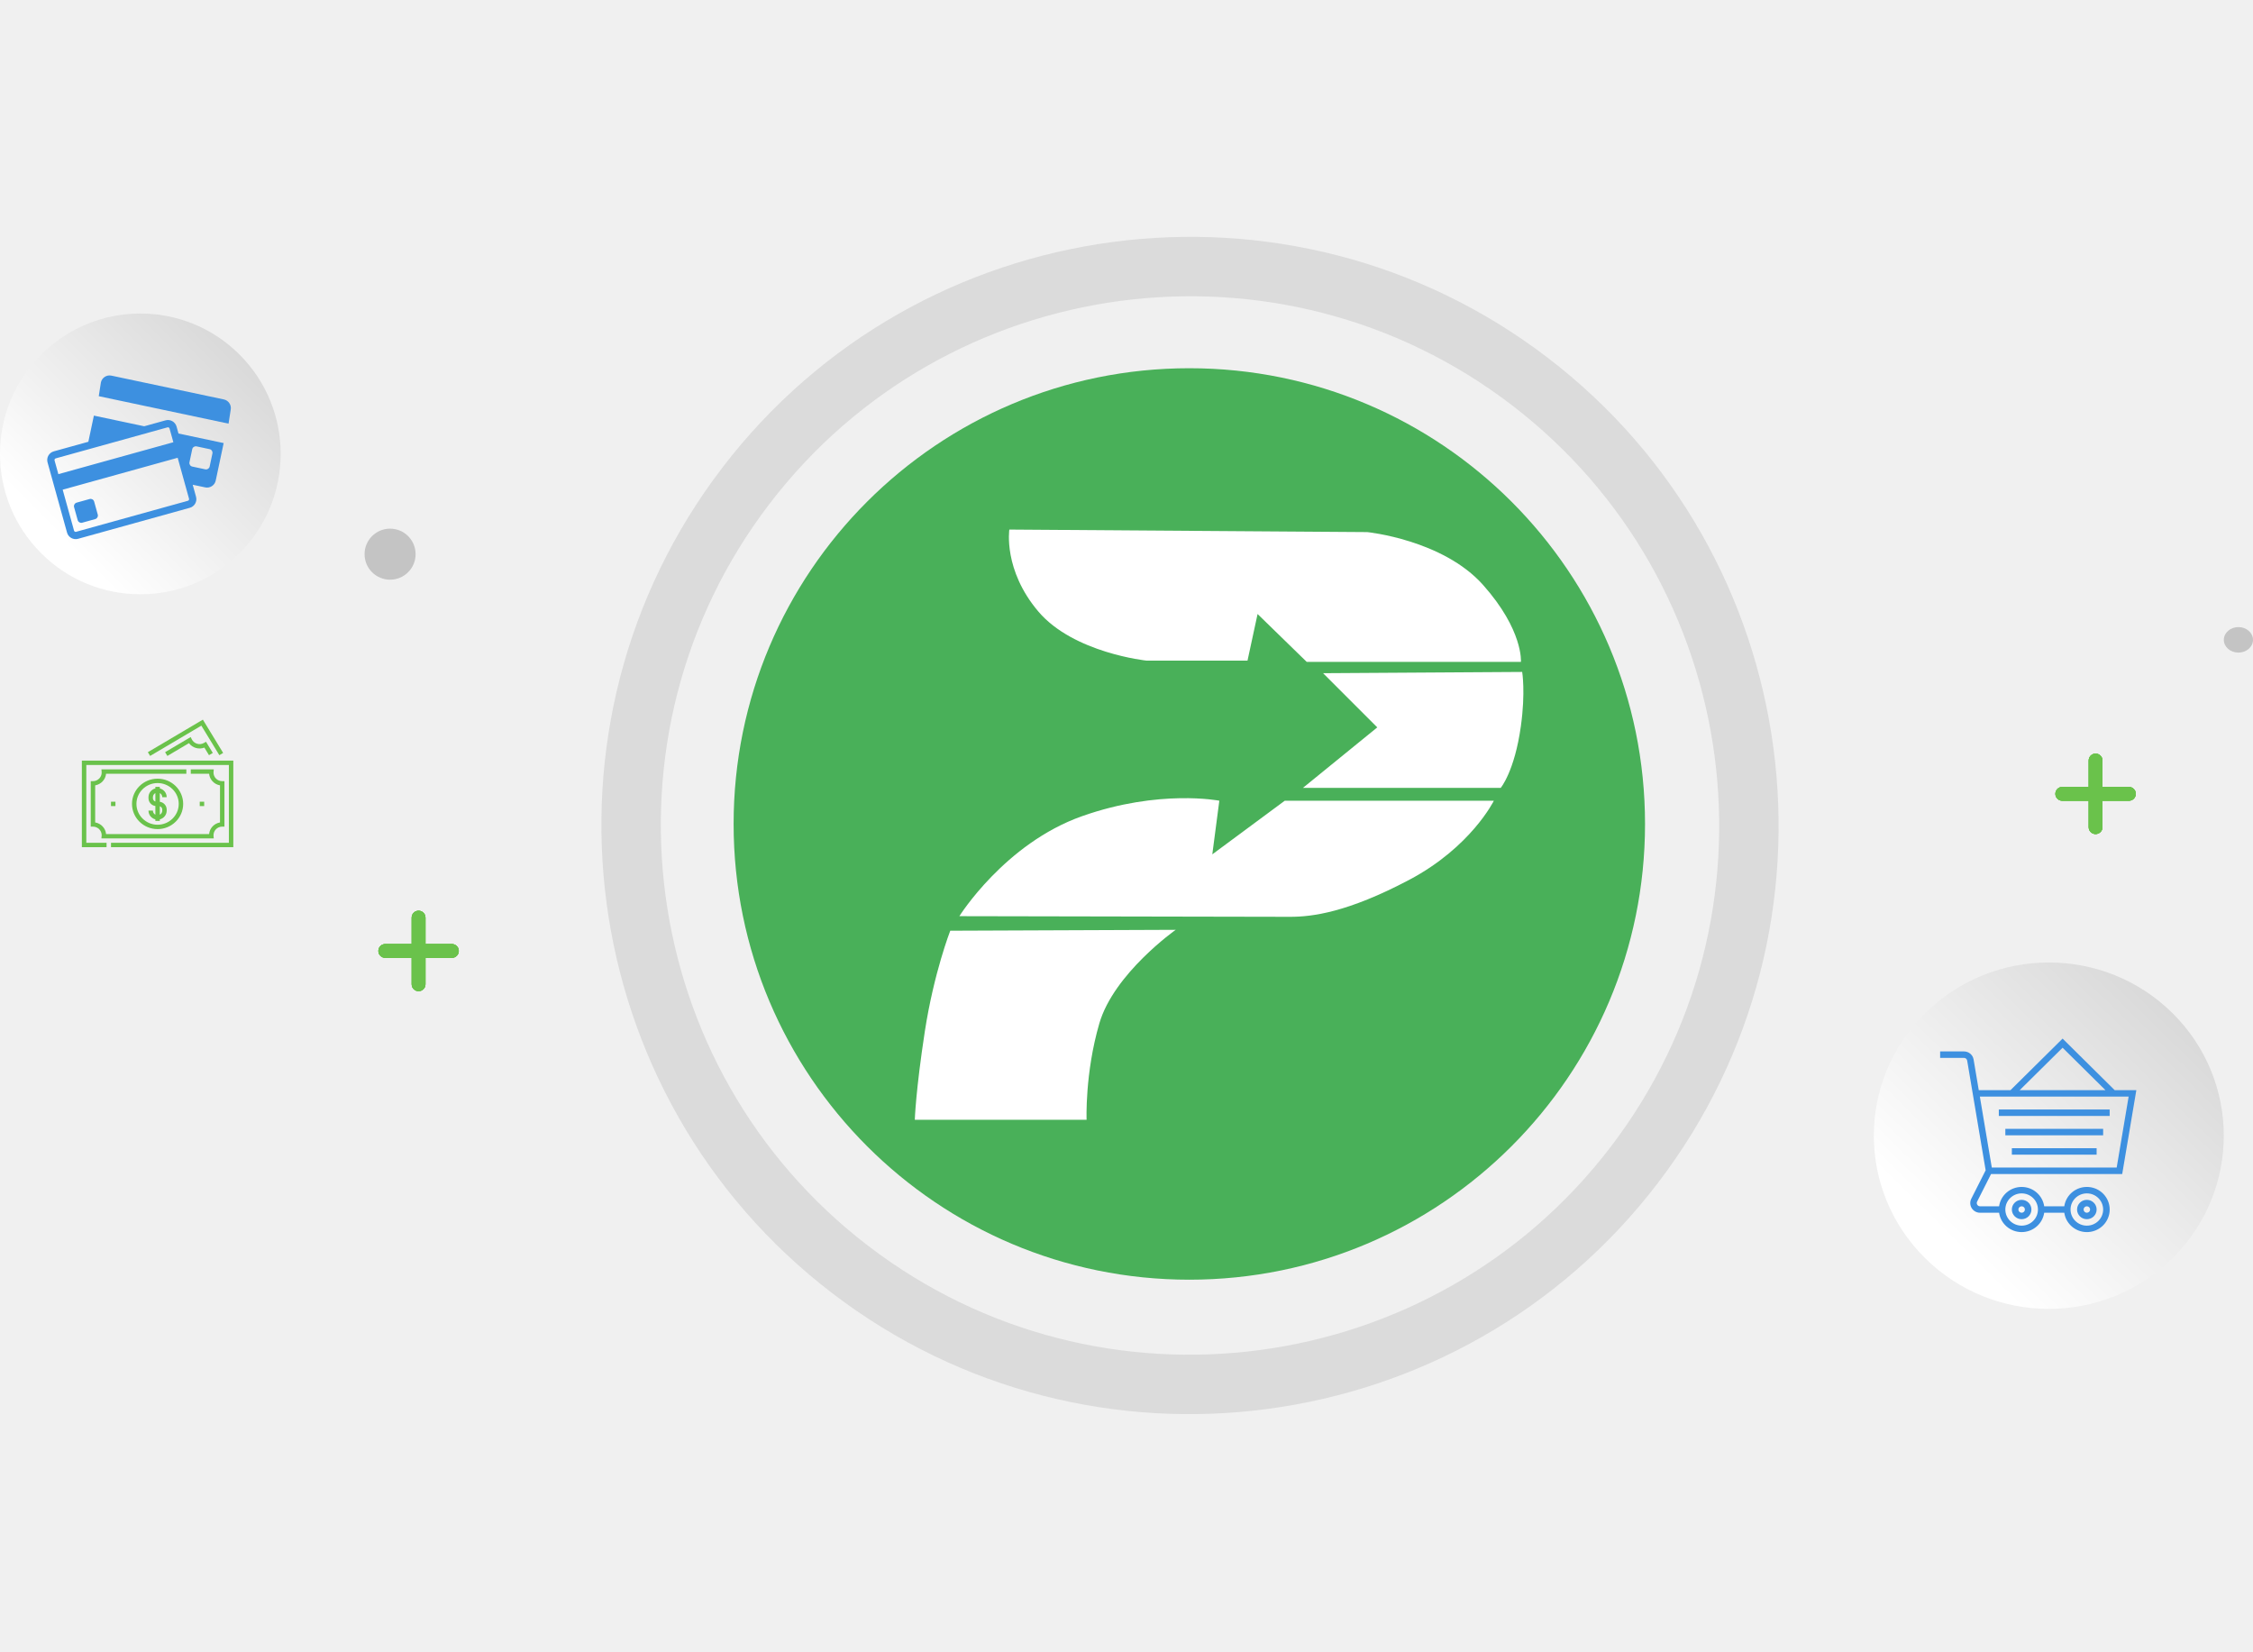
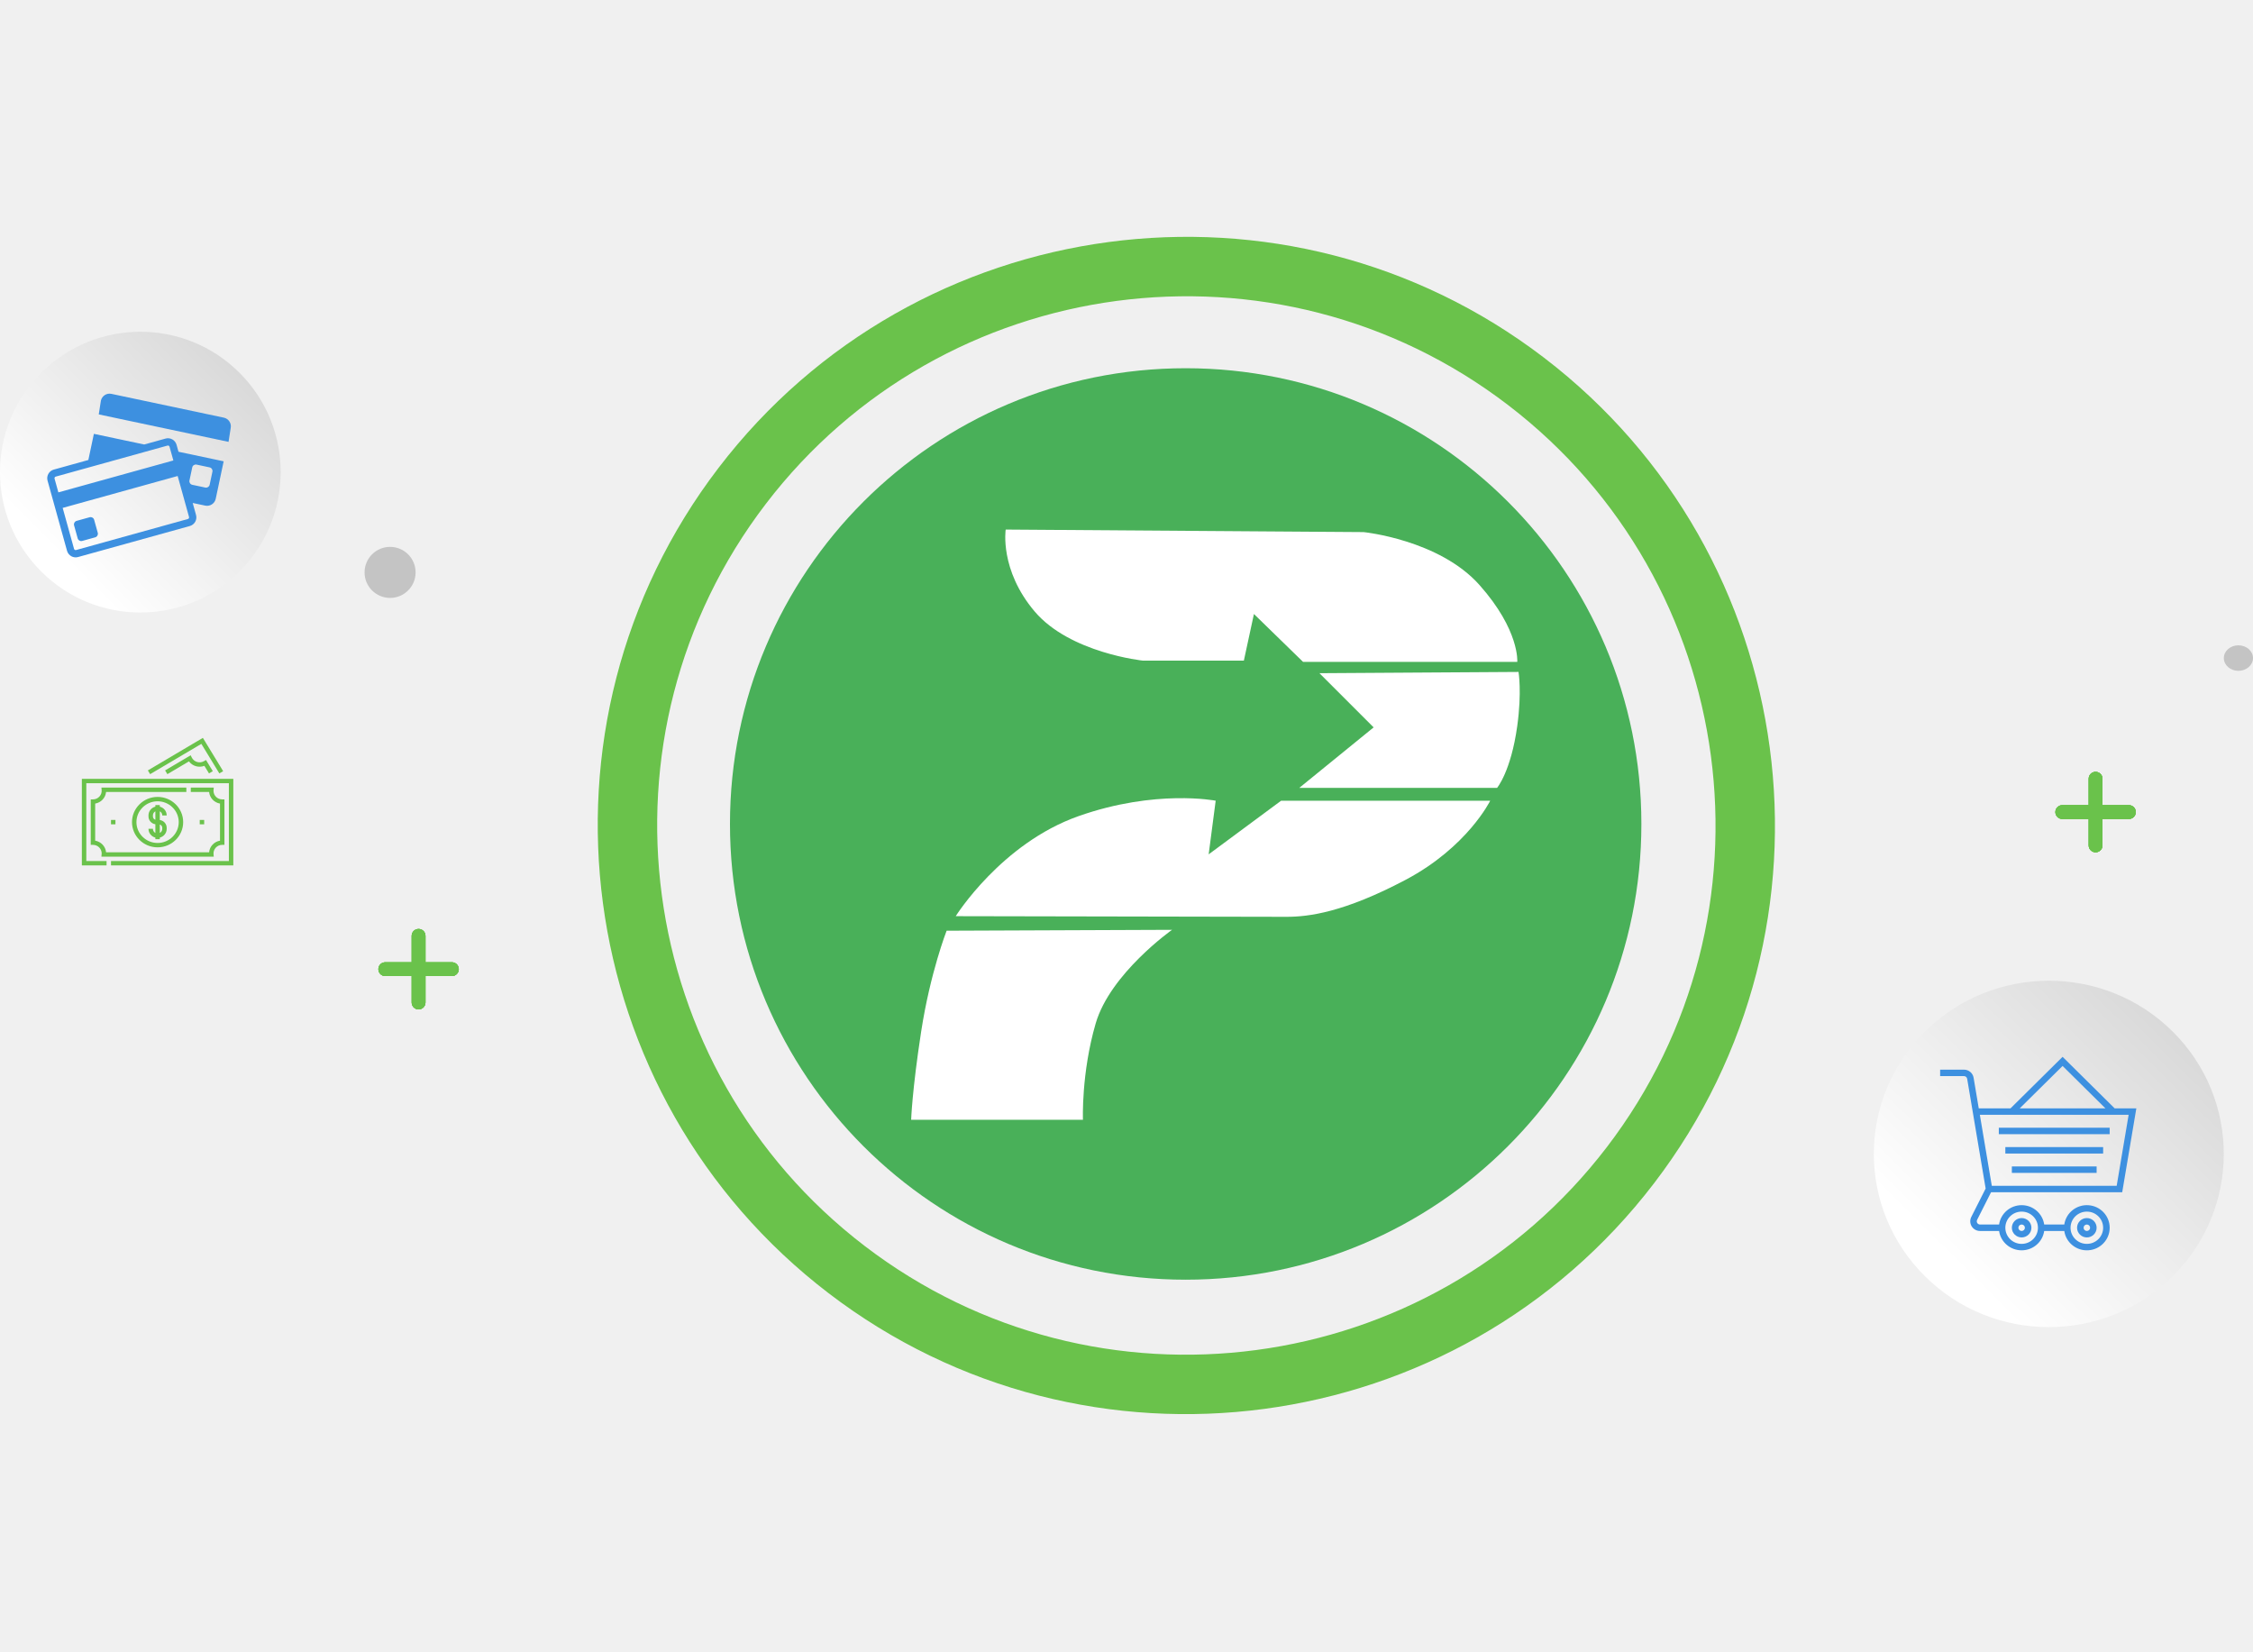
<svg xmlns="http://www.w3.org/2000/svg" width="618" height="453" viewBox="0 0 618 453" fill="none">
  <g clip-path="url(#clip0)">
-     <path d="M528.061 277.91C546.817 259.354 577.208 259.354 595.939 277.91C614.669 296.467 614.669 326.533 595.939 345.089C577.182 363.645 546.791 363.645 528.061 345.089C509.304 326.533 509.304 296.467 528.061 277.91Z" fill="url(#paint0_linear)" />
-     <path d="M546.148 322.016H582.124L586 299.007H580.056L565.77 284.871L551.485 299.007H542.776L541.361 290.606C541.149 289.325 540.028 288.385 538.715 288.388H532.182V290.158H538.715C539.152 290.158 539.525 290.471 539.597 290.898L540.962 299.007L544.666 320.993L540.725 328.793C540.309 329.616 540.353 330.594 540.842 331.377C541.33 332.159 542.194 332.636 543.124 332.636H548.35C548.792 335.682 551.429 337.943 554.538 337.943C557.648 337.943 560.285 335.682 560.727 332.636H566.236C566.704 335.851 569.605 338.162 572.879 337.929C576.154 337.697 578.691 335 578.691 331.751C578.691 328.502 576.154 325.805 572.879 325.572C569.605 325.339 566.704 327.65 566.236 330.866H560.727C560.285 327.82 557.648 325.559 554.538 325.559C551.429 325.559 548.792 327.82 548.35 330.866H543.124C542.814 330.866 542.526 330.707 542.364 330.446C542.201 330.185 542.186 329.859 542.324 329.585L546.148 322.016ZM565.77 287.374L577.527 299.007H554.014L565.77 287.374ZM583.887 300.777L580.609 320.246H546.353L543.075 300.777H583.887ZM572.424 327.326C574.893 327.326 576.895 329.307 576.895 331.751C576.895 334.194 574.893 336.176 572.424 336.176C569.954 336.176 567.952 334.194 567.952 331.751C567.955 329.309 569.955 327.329 572.424 327.326ZM554.538 327.326C557.008 327.326 559.01 329.307 559.01 331.751C559.01 334.194 557.008 336.176 554.538 336.176C552.069 336.176 550.067 334.194 550.067 331.751C550.07 329.309 552.07 327.329 554.538 327.326Z" fill="#3D90E0" />
-     <path d="M548.278 304.317H578.683V306.087H548.278V304.317Z" fill="#3D90E0" />
-     <path d="M550.067 309.627H576.895V311.397H550.067V309.627Z" fill="#3D90E0" />
-     <path d="M551.855 314.937H575.106V316.706H551.855V314.937Z" fill="#3D90E0" />
-     <path d="M554.538 334.406C556.02 334.406 557.221 333.217 557.221 331.751C557.221 330.285 556.02 329.096 554.538 329.096C553.057 329.096 551.855 330.285 551.855 331.751C551.855 333.217 553.057 334.406 554.538 334.406ZM554.538 330.866C555.032 330.866 555.433 331.262 555.433 331.751C555.433 332.24 555.032 332.636 554.538 332.636C554.044 332.636 553.644 332.24 553.644 331.751C553.644 331.262 554.044 330.866 554.538 330.866Z" fill="#3D90E0" />
-     <path d="M572.424 334.406C573.906 334.406 575.107 333.217 575.107 331.751C575.107 330.285 573.906 329.096 572.424 329.096C570.942 329.096 569.741 330.285 569.741 331.751C569.741 333.217 570.942 334.406 572.424 334.406ZM572.424 330.866C572.918 330.866 573.318 331.262 573.318 331.751C573.318 332.24 572.918 332.636 572.424 332.636C571.93 332.636 571.53 332.24 571.53 331.751C571.53 331.262 571.93 330.866 572.424 330.866Z" fill="#3D90E0" />
+     <path d="M528.061 282.91C546.817 264.354 577.208 264.354 595.939 282.91C614.669 301.467 614.669 331.533 595.939 350.089C577.182 368.645 546.791 368.645 528.061 350.089C509.304 331.533 509.304 301.467 528.061 282.91Z" fill="url(#paint0_linear)" />
+     <path d="M546.148 327.016H582.124L586 304.007H580.056L565.77 289.871L551.485 304.007H542.776L541.361 295.606C541.149 294.325 540.028 293.385 538.715 293.388H532.182V295.158H538.715C539.152 295.158 539.525 295.471 539.597 295.898L540.962 304.007L544.666 325.993L540.725 333.793C540.309 334.616 540.353 335.594 540.842 336.377C541.33 337.159 542.194 337.636 543.124 337.636H548.35C548.792 340.682 551.429 342.943 554.538 342.943C557.648 342.943 560.285 340.682 560.727 337.636H566.236C566.704 340.851 569.605 343.162 572.879 342.929C576.154 342.697 578.691 340 578.691 336.751C578.691 333.502 576.154 330.805 572.879 330.572C569.605 330.339 566.704 332.65 566.236 335.866H560.727C560.285 332.82 557.648 330.559 554.538 330.559C551.429 330.559 548.792 332.82 548.35 335.866H543.124C542.814 335.866 542.526 335.707 542.364 335.446C542.201 335.185 542.186 334.859 542.324 334.585L546.148 327.016ZM565.77 292.374L577.527 304.007H554.014L565.77 292.374ZM583.887 305.777L580.609 325.246H546.353L543.075 305.777H583.887ZM572.424 332.326C574.893 332.326 576.895 334.307 576.895 336.751C576.895 339.194 574.893 341.176 572.424 341.176C569.954 341.176 567.952 339.194 567.952 336.751C567.955 334.309 569.955 332.329 572.424 332.326ZM554.538 332.326C557.008 332.326 559.01 334.307 559.01 336.751C559.01 339.194 557.008 341.176 554.538 341.176C552.069 341.176 550.067 339.194 550.067 336.751C550.07 334.309 552.07 332.329 554.538 332.326Z" fill="#3D90E0" />
+     <path d="M548.278 309.317H578.683V311.087H548.278V309.317Z" fill="#3D90E0" />
+     <path d="M550.067 314.627H576.895V316.397H550.067V314.627Z" fill="#3D90E0" />
+     <path d="M551.855 319.937H575.106V321.706H551.855V319.937Z" fill="#3D90E0" />
+     <path d="M554.538 339.406C556.02 339.406 557.221 338.217 557.221 336.751C557.221 335.285 556.02 334.096 554.538 334.096C553.057 334.096 551.855 335.285 551.855 336.751C551.855 338.217 553.057 339.406 554.538 339.406ZM554.538 335.866C555.032 335.866 555.433 336.262 555.433 336.751C555.433 337.24 555.032 337.636 554.538 337.636C554.044 337.636 553.644 337.24 553.644 336.751C553.644 336.262 554.044 335.866 554.538 335.866Z" fill="#3D90E0" />
+     <path d="M572.424 339.406C573.906 339.406 575.107 338.217 575.107 336.751C575.107 335.285 573.906 334.096 572.424 334.096C570.942 334.096 569.741 335.285 569.741 336.751C569.741 338.217 570.942 339.406 572.424 339.406ZM572.424 335.866C572.918 335.866 573.318 336.262 573.318 336.751C573.318 337.24 572.918 337.636 572.424 337.636C571.93 337.636 571.53 337.24 571.53 336.751C571.53 336.262 571.93 335.866 572.424 335.866Z" fill="#3D90E0" />
  </g>
  <g clip-path="url(#clip1)">
-     <path d="M11.277 97.274C26.322 82.234 50.698 82.234 65.721 97.274C80.745 112.315 80.745 136.684 65.721 151.724C50.677 166.765 26.301 166.765 11.277 151.724C-3.767 136.684 -3.767 112.315 11.277 97.274Z" fill="url(#paint1_linear)" />
-     <path d="M61.404 109.556L30.552 103.027C29.247 102.751 27.953 103.593 27.677 104.899L27.091 108.665L62.688 116.198L63.275 112.432C63.551 111.127 62.709 109.833 61.404 109.556Z" fill="#3D90E0" />
-     <path d="M48.43 116.997C48.069 115.699 46.713 114.932 45.416 115.292L39.559 116.918L25.752 113.996L24.234 121.17L14.746 123.804C13.449 124.164 12.682 125.52 13.042 126.817L18.389 146.084C18.749 147.381 20.105 148.149 21.402 147.789L52.072 139.278C53.369 138.917 54.136 137.562 53.777 136.264L52.859 132.956L56.298 133.683C57.604 133.96 58.898 133.118 59.174 131.813L61.35 121.529L48.96 118.907L48.43 116.997ZM51.972 126.789L52.73 123.205C52.844 122.668 53.376 122.322 53.913 122.435L57.498 123.194C58.035 123.308 58.381 123.839 58.268 124.377L57.509 127.962C57.395 128.498 56.863 128.845 56.327 128.731L52.742 127.973C52.204 127.858 51.858 127.326 51.972 126.789ZM15.28 125.726L23.767 123.372L43.794 117.814L45.949 117.216C45.988 117.205 46.027 117.2 46.066 117.2C46.239 117.2 46.445 117.314 46.506 117.531L46.759 118.442L47.551 121.298L16.011 130.051L14.965 126.284C14.899 126.047 15.044 125.792 15.28 125.726ZM51.853 136.797C51.894 136.943 51.851 137.064 51.808 137.14C51.766 137.215 51.684 137.314 51.538 137.354L20.869 145.865C20.83 145.876 20.791 145.882 20.752 145.882C20.579 145.882 20.373 145.768 20.312 145.55L17.194 134.312L48.734 125.559L50.658 132.49L51.853 136.797Z" fill="#3D90E0" />
-     <path d="M25.825 137.566C25.677 137.037 25.125 136.724 24.596 136.871L21.014 137.865C20.485 138.012 20.172 138.565 20.32 139.094L21.313 142.675C21.461 143.204 22.013 143.517 22.542 143.37L26.124 142.376C26.653 142.229 26.965 141.676 26.819 141.147L25.825 137.566Z" fill="#3D90E0" />
+     <path d="M11.277 102.274C26.322 87.234 50.698 87.234 65.721 102.274C80.745 117.315 80.745 141.684 65.721 156.724C50.677 171.765 26.301 171.765 11.277 156.724C-3.767 141.684 -3.767 117.315 11.277 102.274Z" fill="url(#paint1_linear)" />
+     <path d="M61.404 114.556L30.552 108.027C29.247 107.751 27.953 108.593 27.677 109.899L27.091 113.665L62.688 121.198L63.275 117.432C63.551 116.127 62.709 114.833 61.404 114.556Z" fill="#3D90E0" />
+     <path d="M48.43 121.997C48.069 120.699 46.713 119.932 45.416 120.292L39.559 121.918L25.752 118.996L24.234 126.17L14.746 128.804C13.449 129.164 12.682 130.52 13.042 131.817L18.389 151.084C18.749 152.381 20.105 153.149 21.402 152.789L52.072 144.278C53.369 143.917 54.136 142.562 53.777 141.264L52.859 137.956L56.298 138.683C57.604 138.96 58.898 138.118 59.174 136.813L61.35 126.529L48.96 123.907L48.43 121.997ZM51.972 131.789L52.73 128.205C52.844 127.668 53.376 127.322 53.913 127.435L57.498 128.194C58.035 128.308 58.381 128.839 58.268 129.377L57.509 132.962C57.395 133.498 56.863 133.845 56.327 133.731L52.742 132.973C52.204 132.858 51.858 132.326 51.972 131.789ZM15.28 130.726L23.767 128.372L43.794 122.814L45.949 122.216C45.988 122.205 46.027 122.2 46.066 122.2C46.239 122.2 46.445 122.314 46.506 122.531L46.759 123.442L47.551 126.298L16.011 135.051L14.965 131.284C14.899 131.047 15.044 130.792 15.28 130.726ZM51.853 141.797C51.894 141.943 51.851 142.064 51.808 142.14C51.766 142.215 51.684 142.314 51.538 142.354L20.869 150.865C20.83 150.876 20.791 150.882 20.752 150.882C20.579 150.882 20.373 150.768 20.312 150.55L17.194 139.312L48.734 130.559L50.658 137.49L51.853 141.797Z" fill="#3D90E0" />
+     <path d="M25.825 142.566C25.677 142.037 25.125 141.724 24.596 141.871L21.014 142.865C20.485 143.012 20.172 143.565 20.32 144.094L21.313 147.675C21.461 148.204 22.013 148.517 22.542 148.37L26.124 147.376C26.653 147.229 26.965 146.676 26.819 146.147L25.825 142.566Z" fill="#3D90E0" />
  </g>
-   <path d="M54.789 219.896H56.006V221.095H54.789V219.896Z" fill="#6AC24B" />
-   <path d="M30.448 219.896H31.665V221.095H30.448V219.896Z" fill="#6AC24B" />
-   <path d="M36.208 220.495C36.208 224.308 39.356 227.41 43.227 227.41C47.097 227.41 50.245 224.308 50.245 220.495C50.245 216.682 47.097 213.58 43.227 213.58C39.356 213.58 36.208 216.682 36.208 220.495ZM49.028 220.495C49.028 223.647 46.425 226.211 43.227 226.211C40.028 226.211 37.425 223.647 37.425 220.495C37.425 217.343 40.028 214.779 43.227 214.779C46.425 214.779 49.028 217.343 49.028 220.495Z" fill="#6AC24B" />
-   <path d="M42.619 215.817V216.252C41.535 216.521 40.73 217.488 40.73 218.638V218.938C40.73 220.027 41.554 220.929 42.619 221.074V223.462C42.221 223.249 41.948 222.84 41.948 222.331H40.73C40.73 223.522 41.548 224.473 42.619 224.739V225.174H43.836V224.739C44.919 224.47 45.724 223.503 45.724 222.353V222.052C45.724 220.964 44.901 220.062 43.836 219.917V217.529C44.234 217.742 44.507 218.151 44.507 218.66H45.724C45.724 217.469 44.907 216.518 43.836 216.252V215.817H42.619V215.817ZM42.619 219.848C42.23 219.723 41.948 219.363 41.948 218.938V218.638C41.948 218.16 42.219 217.743 42.619 217.529V219.848ZM44.507 222.052V222.353C44.507 222.831 44.235 223.248 43.836 223.462V221.142C44.225 221.267 44.507 221.628 44.507 222.052Z" fill="#6AC24B" />
-   <path d="M22.455 208.624V232.366H29.229V231.167H23.672V209.823H62.781V231.167H30.447V232.366H63.998V208.624H22.455Z" fill="#6AC24B" />
-   <path d="M27.817 229.968H58.637L58.574 229.311C58.439 227.93 59.547 226.73 60.956 226.73H61.565V214.26H60.956C59.636 214.26 58.562 213.202 58.562 211.901C58.562 211.761 58.567 211.742 58.637 211.022H52.333V212.221H57.36C57.506 213.834 58.75 215.14 60.347 215.408V225.582C58.75 225.85 57.506 227.156 57.36 228.769H29.094C28.948 227.156 27.705 225.85 26.107 225.582V215.408C27.705 215.14 28.948 213.834 29.094 212.221H51.115V211.022H27.817L27.881 211.679C28.015 213.06 26.907 214.26 25.498 214.26H24.89V226.73H25.498C26.818 226.73 27.892 227.788 27.892 229.089C27.892 229.229 27.887 229.248 27.817 229.968Z" fill="#6AC24B" />
-   <path d="M52.592 202.756L52.304 202.16L45.286 206.311L45.913 207.339L51.835 203.836C52.808 205.156 54.561 205.634 56.061 205.055L57.327 207.133L58.371 206.516L56.505 203.453L55.983 203.761C54.763 204.483 53.192 203.999 52.592 202.756Z" fill="#6AC24B" />
-   <path d="M61.21 206.516L55.648 197.386L40.556 206.311L41.182 207.339L55.23 199.032L60.166 207.134L61.21 206.516Z" fill="#6AC24B" />
-   <rect x="585.853" y="215.847" width="3.782" height="22.06" rx="1.891" transform="rotate(90 585.853 215.847)" fill="#6AC24B" />
-   <rect x="585.853" y="215.847" width="3.782" height="22.06" rx="1.891" transform="rotate(90 585.853 215.847)" fill="#6AC24B" />
-   <rect x="585.853" y="215.847" width="3.782" height="22.06" rx="1.891" transform="rotate(90 585.853 215.847)" fill="#6AC24B" />
-   <rect x="585.853" y="215.847" width="3.782" height="22.06" rx="1.891" transform="rotate(90 585.853 215.847)" fill="#6AC24B" />
-   <rect x="572.932" y="206.708" width="3.782" height="22.06" rx="1.891" fill="#6AC24B" />
-   <rect x="572.932" y="206.708" width="3.782" height="22.06" rx="1.891" fill="#6AC24B" />
-   <rect x="572.932" y="206.708" width="3.782" height="22.06" rx="1.891" fill="#6AC24B" />
-   <rect x="572.932" y="206.708" width="3.782" height="22.06" rx="1.891" fill="#6AC24B" />
-   <rect x="125.847" y="258.938" width="3.782" height="22.06" rx="1.891" transform="rotate(90 125.847 258.938)" fill="#6AC24B" />
-   <rect x="125.847" y="258.938" width="3.782" height="22.06" rx="1.891" transform="rotate(90 125.847 258.938)" fill="#6AC24B" />
-   <rect x="125.847" y="258.938" width="3.782" height="22.06" rx="1.891" transform="rotate(90 125.847 258.938)" fill="#6AC24B" />
-   <rect x="125.847" y="258.938" width="3.782" height="22.06" rx="1.891" transform="rotate(90 125.847 258.938)" fill="#6AC24B" />
-   <rect x="112.926" y="249.799" width="3.782" height="22.06" rx="1.891" fill="#6AC24B" />
-   <rect x="112.926" y="249.799" width="3.782" height="22.06" rx="1.891" fill="#6AC24B" />
-   <rect x="112.926" y="249.799" width="3.782" height="22.06" rx="1.891" fill="#6AC24B" />
-   <rect x="112.926" y="249.799" width="3.782" height="22.06" rx="1.891" fill="#6AC24B" />
-   <circle cx="107" cy="152" r="7" fill="#C4C4C4" />
-   <ellipse cx="614" cy="175.5" rx="4" ry="3.5" fill="#C4C4C4" />
+   <path d="M54.789 224.896H56.006V226.095H54.789V224.896Z" fill="#6AC24B" />
+   <path d="M30.448 224.896H31.665V226.095H30.448V224.896Z" fill="#6AC24B" />
+   <path d="M36.208 225.495C36.208 229.308 39.356 232.41 43.227 232.41C47.097 232.41 50.245 229.308 50.245 225.495C50.245 221.682 47.097 218.58 43.227 218.58C39.356 218.58 36.208 221.682 36.208 225.495ZM49.028 225.495C49.028 228.647 46.425 231.211 43.227 231.211C40.028 231.211 37.425 228.647 37.425 225.495C37.425 222.343 40.028 219.779 43.227 219.779C46.425 219.779 49.028 222.343 49.028 225.495Z" fill="#6AC24B" />
+   <path d="M42.619 220.817V221.252C41.535 221.521 40.73 222.488 40.73 223.638V223.938C40.73 225.027 41.554 225.929 42.619 226.074V228.462C42.221 228.249 41.948 227.84 41.948 227.331H40.73C40.73 228.522 41.548 229.473 42.619 229.739V230.174H43.836V229.739C44.919 229.47 45.724 228.503 45.724 227.353V227.052C45.724 225.964 44.901 225.062 43.836 224.917V222.529C44.234 222.742 44.507 223.151 44.507 223.66H45.724C45.724 222.469 44.907 221.518 43.836 221.252V220.817H42.619V220.817ZM42.619 224.848C42.23 224.723 41.948 224.363 41.948 223.938V223.638C41.948 223.16 42.219 222.743 42.619 222.529V224.848ZM44.507 227.052V227.353C44.507 227.831 44.235 228.248 43.836 228.462V226.142C44.225 226.267 44.507 226.628 44.507 227.052Z" fill="#6AC24B" />
+   <path d="M22.455 213.624V237.366H29.229V236.167H23.672V214.823H62.781V236.167H30.447V237.366H63.998V213.624H22.455Z" fill="#6AC24B" />
+   <path d="M27.817 234.968H58.637L58.574 234.311C58.439 232.93 59.547 231.73 60.956 231.73H61.565V219.26H60.956C59.636 219.26 58.562 218.202 58.562 216.901C58.562 216.761 58.567 216.742 58.637 216.022H52.333V217.221H57.36C57.506 218.834 58.75 220.14 60.347 220.408V230.582C58.75 230.85 57.506 232.156 57.36 233.769H29.094C28.948 232.156 27.705 230.85 26.107 230.582V220.408C27.705 220.14 28.948 218.834 29.094 217.221H51.115V216.022H27.817L27.881 216.679C28.015 218.06 26.907 219.26 25.498 219.26H24.89V231.73H25.498C26.818 231.73 27.892 232.788 27.892 234.089C27.892 234.229 27.887 234.248 27.817 234.968Z" fill="#6AC24B" />
+   <path d="M52.592 207.756L52.304 207.16L45.286 211.311L45.913 212.339L51.835 208.836C52.808 210.156 54.561 210.634 56.061 210.055L57.327 212.133L58.371 211.516L56.505 208.453L55.983 208.761C54.763 209.483 53.192 208.999 52.592 207.756Z" fill="#6AC24B" />
+   <path d="M61.21 211.516L55.648 202.386L40.556 211.311L41.182 212.339L55.23 204.032L60.166 212.134L61.21 211.516Z" fill="#6AC24B" />
+   <rect x="585.853" y="220.847" width="3.782" height="22.06" rx="1.891" transform="rotate(90 585.853 220.847)" fill="#6AC24B" />
+   <rect x="585.853" y="220.847" width="3.782" height="22.06" rx="1.891" transform="rotate(90 585.853 220.847)" fill="#6AC24B" />
+   <rect x="585.853" y="220.847" width="3.782" height="22.06" rx="1.891" transform="rotate(90 585.853 220.847)" fill="#6AC24B" />
+   <rect x="585.853" y="220.847" width="3.782" height="22.06" rx="1.891" transform="rotate(90 585.853 220.847)" fill="#6AC24B" />
+   <rect x="572.932" y="211.708" width="3.782" height="22.06" rx="1.891" fill="#6AC24B" />
+   <rect x="572.932" y="211.708" width="3.782" height="22.06" rx="1.891" fill="#6AC24B" />
+   <rect x="572.932" y="211.708" width="3.782" height="22.06" rx="1.891" fill="#6AC24B" />
+   <rect x="572.932" y="211.708" width="3.782" height="22.06" rx="1.891" fill="#6AC24B" />
+   <rect x="125.847" y="263.938" width="3.782" height="22.06" rx="1.891" transform="rotate(90 125.847 263.938)" fill="#6AC24B" />
+   <rect x="125.847" y="263.938" width="3.782" height="22.06" rx="1.891" transform="rotate(90 125.847 263.938)" fill="#6AC24B" />
+   <rect x="125.847" y="263.938" width="3.782" height="22.06" rx="1.891" transform="rotate(90 125.847 263.938)" fill="#6AC24B" />
+   <rect x="125.847" y="263.938" width="3.782" height="22.06" rx="1.891" transform="rotate(90 125.847 263.938)" fill="#6AC24B" />
+   <rect x="112.926" y="254.799" width="3.782" height="22.06" rx="1.891" fill="#6AC24B" />
+   <rect x="112.926" y="254.799" width="3.782" height="22.06" rx="1.891" fill="#6AC24B" />
+   <rect x="112.926" y="254.799" width="3.782" height="22.06" rx="1.891" fill="#6AC24B" />
+   <rect x="112.926" y="254.799" width="3.782" height="22.06" rx="1.891" fill="#6AC24B" />
+   <circle cx="107" cy="157" r="7" fill="#C4C4C4" />
+   <ellipse cx="614" cy="180.5" rx="4" ry="3.5" fill="#C4C4C4" />
  <g clip-path="url(#clip2)">
-     <path d="M454.715 324.539C400.609 395.285 299.042 408.821 228.297 354.715C157.551 300.609 144.015 199.042 198.121 128.297C252.227 57.551 353.794 44.015 424.539 98.121C495.285 152.227 508.821 253.794 454.715 324.539ZM211.072 138.202C162.427 201.808 174.604 293.124 238.202 341.763C301.808 390.409 393.118 378.24 441.763 314.634C490.409 251.028 478.24 159.718 414.634 111.072C351.036 62.433 259.718 74.596 211.072 138.202Z" fill="#DBDBDB" />
+     <path d="M453.715 324.539C399.609 395.285 298.042 408.821 227.297 354.715C156.551 300.609 143.015 199.042 197.121 128.297C251.227 57.551 352.794 44.015 423.539 98.121C494.285 152.227 507.821 253.794 453.715 324.539ZM210.072 138.202C161.427 201.808 173.604 293.124 237.202 341.763C300.808 390.409 392.118 378.24 440.763 314.634C489.409 251.028 477.24 159.718 413.634 111.072C350.036 62.433 258.718 74.596 210.072 138.202Z" fill="#6AC24B" />
  </g>
-   <path d="M326.232 351C395.268 351 451.232 295.036 451.232 226C451.232 156.964 395.268 101 326.232 101C257.197 101 201.232 156.964 201.232 226C201.232 295.036 257.197 351 326.232 351Z" fill="#49B059" />
-   <path d="M276.862 145.251L375.025 145.946C375.025 145.946 395.762 148.022 406.825 160.46C417.888 172.898 417.193 181.544 417.193 181.544H358.434L344.955 168.412L342.191 181.204H314.537C314.537 181.204 294.488 179.127 284.814 167.724C275.14 156.321 276.862 145.251 276.862 145.251Z" fill="white" />
-   <path d="M362.926 184.648L377.788 199.51L357.398 216.101H411.651C411.651 216.101 415.449 211.608 417.179 199.163C418.479 189.815 417.533 184.301 417.533 184.301L362.926 184.648Z" fill="white" />
-   <path d="M263.157 251.291C263.157 251.291 275.623 231.344 296.816 223.862C318.009 216.38 334.463 219.621 334.463 219.621L332.537 234.333L352.416 219.621H409.766C409.766 219.621 403.529 232.338 386.578 241.311C369.619 250.284 359.898 251.468 353.913 251.468C347.929 251.475 263.157 251.291 263.157 251.291Z" fill="white" />
-   <path d="M260.658 255.28C260.658 255.28 256.172 266.752 253.673 282.955C251.182 299.164 250.93 307.143 250.93 307.143H298.054C298.054 307.143 297.557 294.426 301.546 280.715C305.536 267.004 322.494 255.035 322.494 255.035L260.658 255.28Z" fill="white" />
+   <path d="M325.232 351C394.268 351 450.232 295.036 450.232 226C450.232 156.964 394.268 101 325.232 101C256.197 101 200.232 156.964 200.232 226C200.232 295.036 256.197 351 325.232 351Z" fill="#49B059" />
+   <path d="M275.862 145.251L374.025 145.946C374.025 145.946 394.762 148.022 405.825 160.46C416.888 172.898 416.193 181.544 416.193 181.544H357.434L343.955 168.412L341.191 181.204H313.537C313.537 181.204 293.488 179.127 283.814 167.724C274.14 156.321 275.862 145.251 275.862 145.251Z" fill="white" />
+   <path d="M361.926 184.648L376.788 199.51L356.398 216.101H410.651C410.651 216.101 414.449 211.608 416.179 199.163C417.479 189.815 416.533 184.301 416.533 184.301L361.926 184.648Z" fill="white" />
+   <path d="M262.157 251.291C262.157 251.291 274.623 231.344 295.816 223.862C317.009 216.38 333.463 219.621 333.463 219.621L331.537 234.333L351.416 219.621H408.766C408.766 219.621 402.529 232.338 385.578 241.311C368.619 250.284 358.898 251.468 352.913 251.468C346.929 251.475 262.157 251.291 262.157 251.291Z" fill="white" />
+   <path d="M259.658 255.28C259.658 255.28 255.172 266.752 252.673 282.955C250.182 299.164 249.93 307.143 249.93 307.143H297.054C297.054 307.143 296.557 294.426 300.546 280.715C304.536 267.004 321.494 255.035 321.494 255.035L259.658 255.28Z" fill="white" />
  <defs>
-     <linearGradient id="paint0_linear" x1="528.061" y1="345.077" x2="595.223" y2="277.189" gradientUnits="userSpaceOnUse">
+     <linearGradient id="paint0_linear" x1="528.061" y1="350.077" x2="595.223" y2="282.189" gradientUnits="userSpaceOnUse">
      <stop offset="0.087" stop-color="white" />
      <stop offset="1" stop-color="#D9D9D9" />
    </linearGradient>
-     <linearGradient id="paint1_linear" x1="11.278" y1="151.714" x2="65.718" y2="97.26" gradientUnits="userSpaceOnUse">
+     <linearGradient id="paint1_linear" x1="11.278" y1="156.714" x2="65.718" y2="102.259" gradientUnits="userSpaceOnUse">
      <stop offset="0.087" stop-color="white" />
      <stop offset="1" stop-color="#D9D9D9" />
    </linearGradient>
    <clipPath id="clip0">
-       <rect width="96" height="95" fill="white" transform="translate(514 264)" />
+       <rect width="96" height="95" fill="white" transform="translate(514 269)" />
    </clipPath>
    <clipPath id="clip1">
-       <rect width="77" height="77" fill="white" transform="translate(0 86)" />
+       <rect width="77" height="77" fill="white" transform="translate(0 91)" />
    </clipPath>
    <clipPath id="clip2">
-       <rect width="323.034" height="323.034" fill="white" transform="translate(100 256.593) rotate(-52.5912)" />
+       <rect width="323.034" height="323.034" fill="white" transform="translate(99 256.593) rotate(-52.5912)" />
    </clipPath>
  </defs>
</svg>
